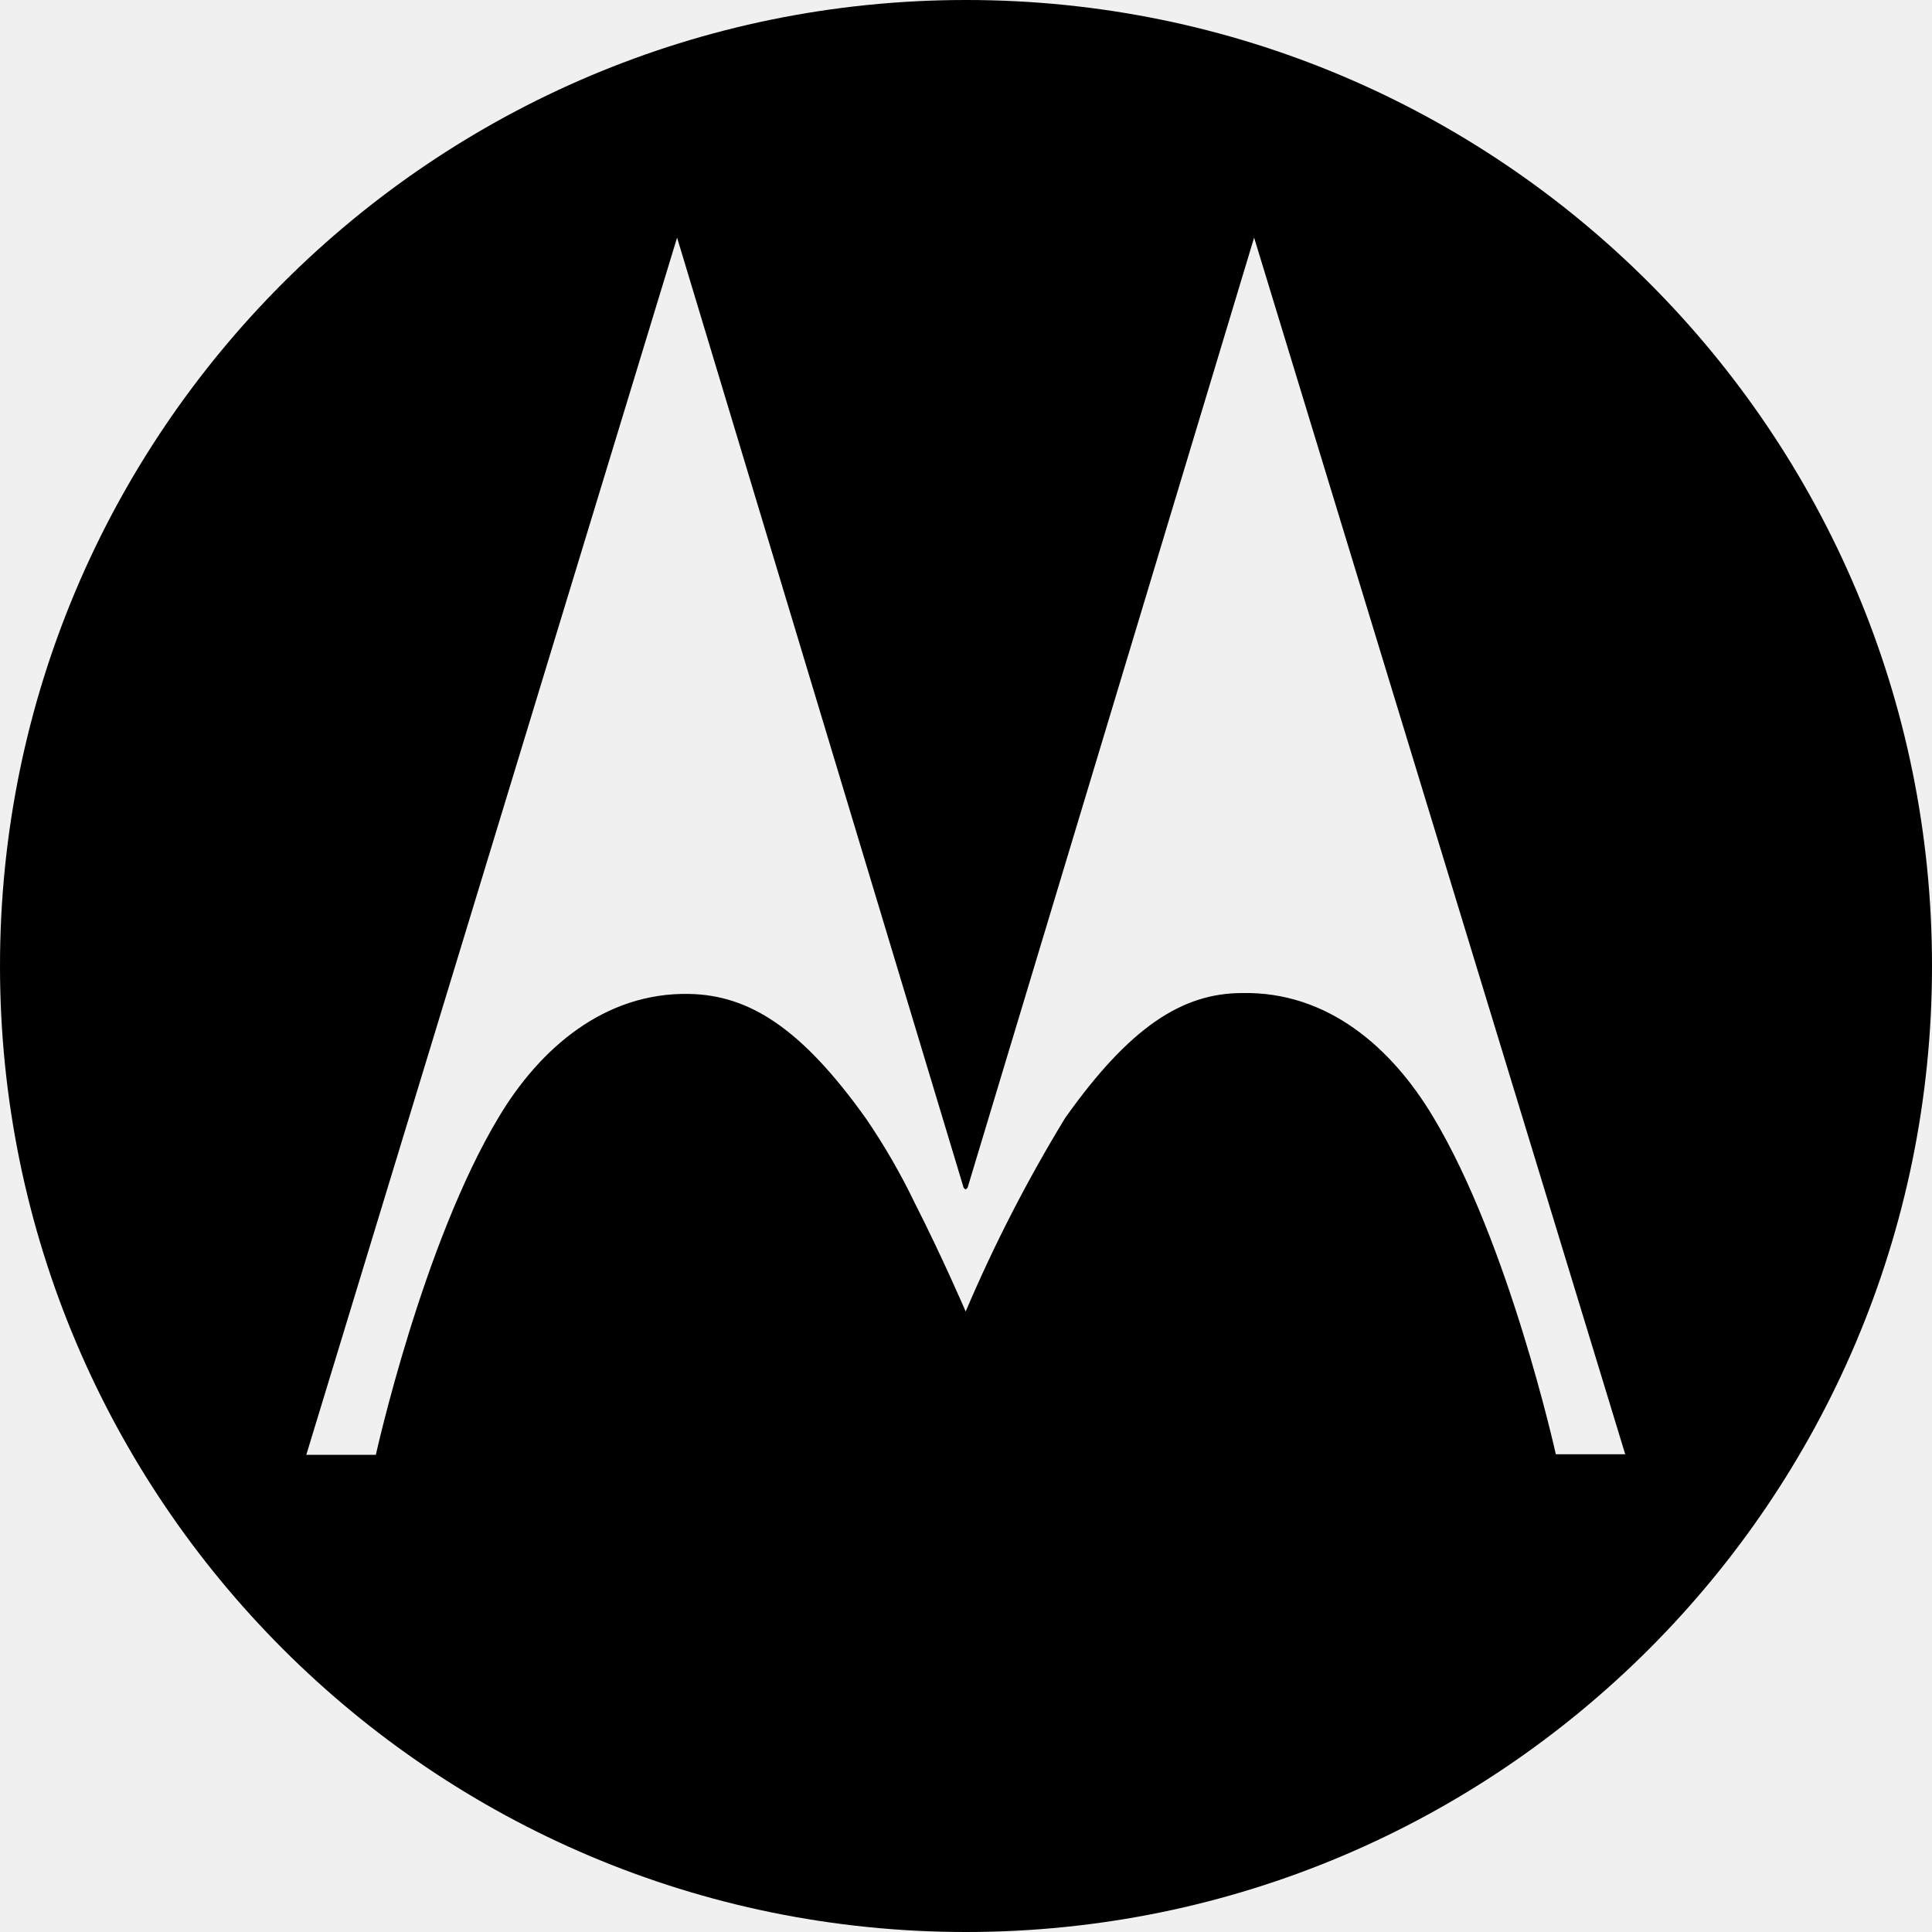
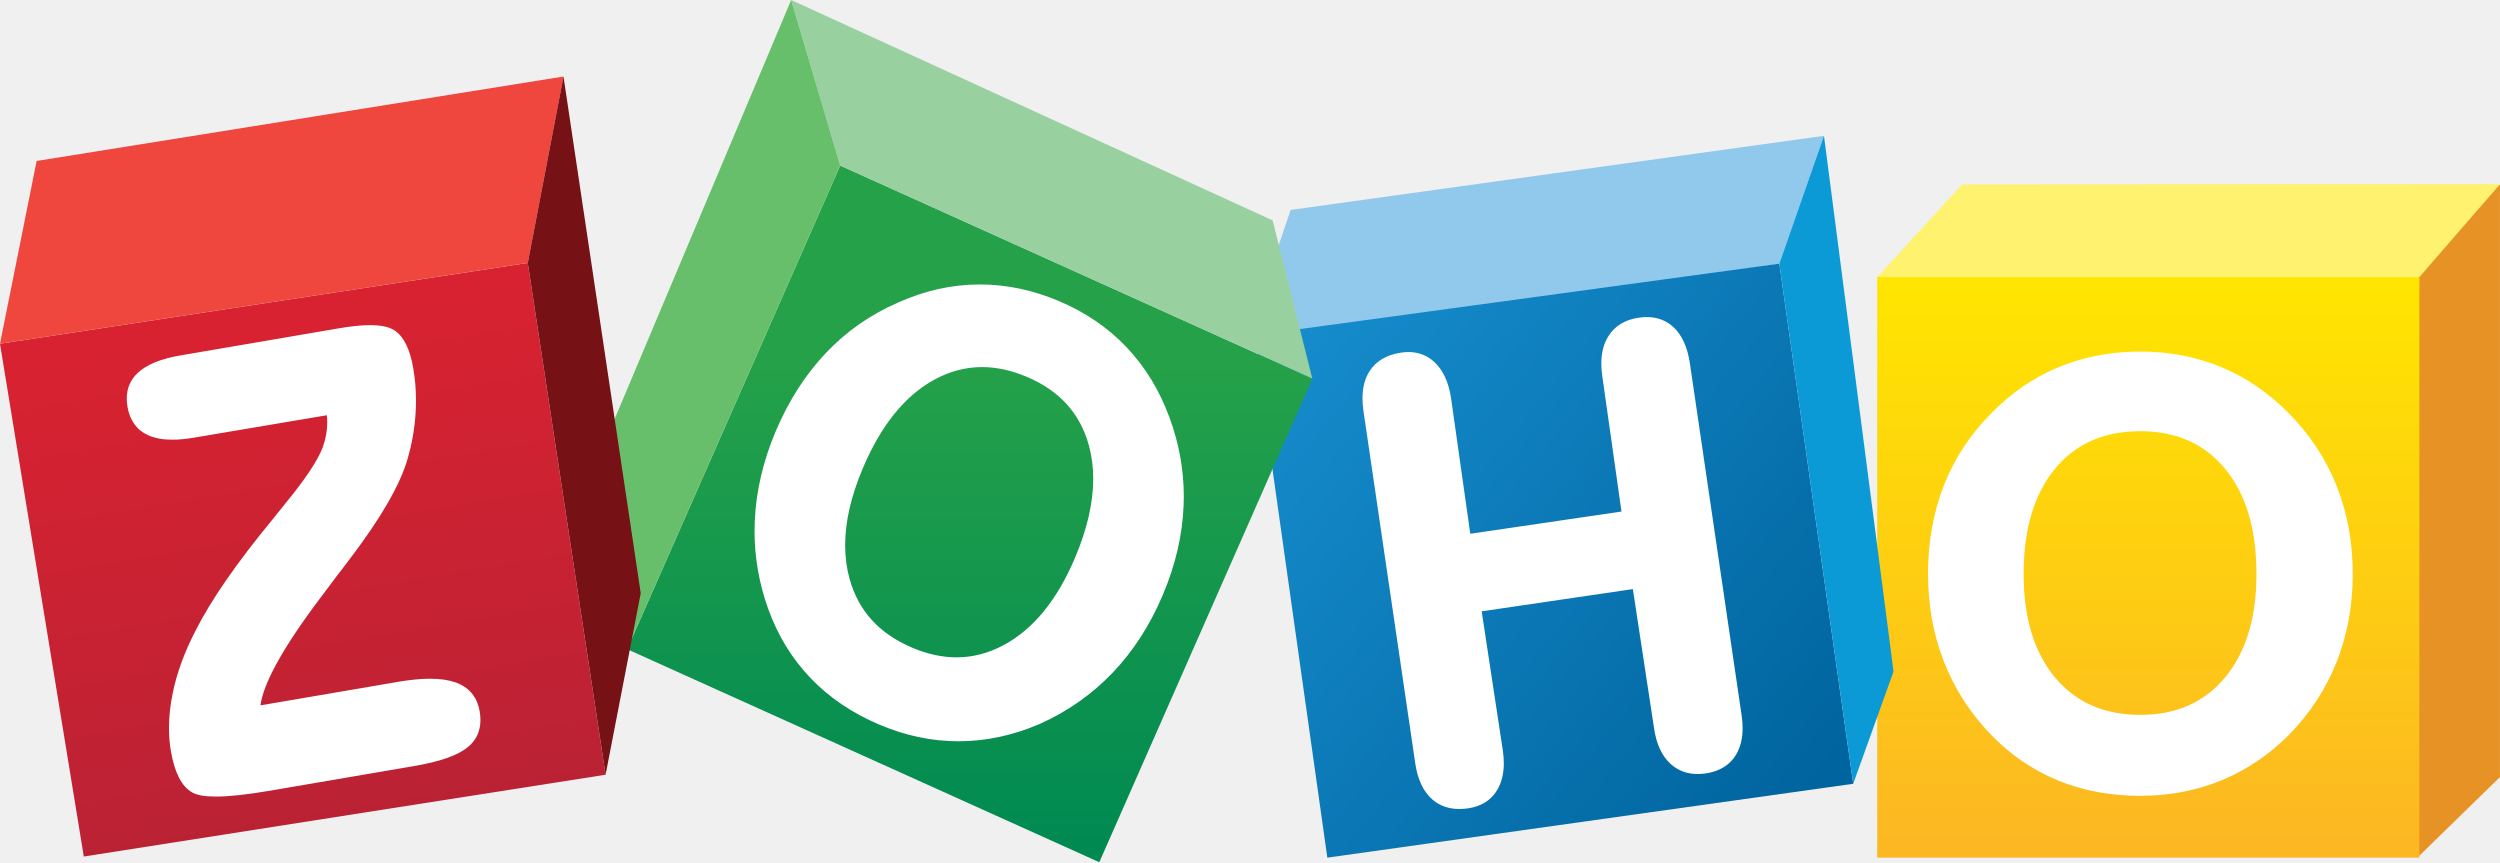
- <svg xmlns="http://www.w3.org/2000/svg" role="img" viewBox="0 0 24 24">
-   <path fill="currentColor" d="M12 0C5.373 0 0 5.373 0 12s5.373 12 12 12 12-5.373 12-12C24.002 5.375 18.632.002 12.007 0H12zm7.327 18.065s-.581-2.627-1.528-4.197c-.514-.857-1.308-1.553-2.368-1.532-.745 0-1.399.423-2.2 1.553-.469.77-.882 1.573-1.235 2.403 0 0-.29-.675-.63-1.343a8.038 8.038 0 0 0-.605-1.049c-.804-1.13-1.455-1.539-2.2-1.553-1.049-.021-1.854.675-2.364 1.528-.948 1.574-1.528 4.197-1.528 4.197h-.864l4.606-15.12 3.56 11.804.024.021.024-.021 3.56-11.804 4.61 15.113h-.862z" />
+ <svg xmlns="http://www.w3.org/2000/svg" width="290.01" height="100" version="1.1" viewBox="0 0 290.01 100" xml:space="preserve">
+   <defs>
+     <linearGradient id="linearGradient30" x2="1" gradientTransform="matrix(-7e-6 -164.3 -164.3 7e-6 636.24 170.92)" gradientUnits="userSpaceOnUse">
+       <stop stop-color="#ffe500" offset="0" />
+       <stop stop-color="#fcb822" offset="1" />
+     </linearGradient>
+     <linearGradient id="linearGradient56" x2="1" gradientTransform="matrix(161.08 -129.36 -129.36 -161.08 380.05 153.54)" gradientUnits="userSpaceOnUse">
+       <stop stop-color="#168ccc" offset="0" />
+       <stop stop-color="#00649e" offset="1" />
+     </linearGradient>
+     <clipPath id="clipPath70">
+       <path d="m248.83 206.33 139.83-63.093-63.094-143.23-139.83 63.089 63.094 143.24" />
+     </clipPath>
+     <linearGradient id="linearGradient84" x2="1" gradientTransform="matrix(-6e-6 -143.94 -143.94 6e-6 287.19 149.02)" gradientUnits="userSpaceOnUse">
+       <stop stop-color="#25a149" offset="0" />
+       <stop stop-color="#008a52" offset="1" />
+     </linearGradient>
+     <linearGradient id="linearGradient110" x2="1" gradientTransform="matrix(24.754 -149.44 -149.44 -24.754 78.386 163.11)" gradientUnits="userSpaceOnUse">
+       <stop stop-color="#d92231" offset="0" />
+       <stop stop-color="#ba2234" offset="1" />
+     </linearGradient>
+   </defs>
+   <g transform="matrix(1.3333 0 0 -1.3333 0 100.08)">
+     <g transform="matrix(.29378 0 0 .29378 0 .042373)">
+       <g transform="translate(740.38 200.84)">
+         <path d="m0 0v-175.61l-24.248-23.659v171.73l24.248 27.54" fill="#e79224" />
+       </g>
+       <path d="m716.52 173.3h-160.57v-171.94h160.57z" fill="url(#linearGradient30)" />
+       <g transform="translate(581.1 200.72)">
+         <path d="m0 0-25.151-27.424h160.57l23.857 27.54-159.28-0.116" fill="#fef26f" />
+       </g>
+       <g transform="translate(382.23 193.19)">
+         <path d="M 0,0 157.946,21.956 144.731,-15.916 -4.901,-39.646 -4.264,-12.575 0,0" fill="#91c9ed" />
+       </g>
+       <path d="m526.96 177.28 21.881-154.04-155.74-21.883-21.03 148.92 9.094 7.106 145.8 19.893" fill="url(#linearGradient56)" />
+       <g transform="translate(540.18 215.15)">
+         <path d="m0 0 0.122-0.93 20.484-157.73-11.94-33.25-21.881 154.04" fill="#0b9ad6" />
+       </g>
+       <g clip-path="url(#clipPath70)">
+         <path d="m0 255.36h740.38v-255.3h-740.38z" fill="url(#linearGradient84)" />
+       </g>
+       <g transform="translate(234.31 255.36)">
+         <path d="M 0,0 14.515,-49.028 154.343,-112.121 142.588,-65.273 0,0" fill="#98d0a0" />
+       </g>
+       <g transform="translate(234.31 255.36)">
+         <path d="m 0,0 -56.279,-133.569 7.7,-58.697 L 14.515,-49.028 0,0" fill="#68bf6b" />
+       </g>
+       <path d="m156.3 177.5 23.047-151.58-154.53-24.23-24.82 151.87 156.3 23.932" fill="url(#linearGradient110)" />
+       <g transform="translate(0 153.57)">
+         <path d="M 0,0 10.852,54.119 166.879,79.129 156.304,23.932 0,0" fill="#ef463d" />
+       </g>
+       <g transform="translate(166.88 232.7)">
+         <path d="M 0,0 22.877,-153.042 12.472,-206.773 -10.575,-55.197 0,0" fill="#761116" />
+       </g>
+       <g transform="translate(500.47 147.76)">
+         <path d="m0 0c-0.703 4.784-2.337 8.434-4.985 10.825-2.105 1.91-4.753 2.875-7.771 2.87-0.77 0-1.563-0.062-2.386-0.182-4.043-0.581-7.14-2.454-9.038-5.546-1.38-2.234-2.05-4.929-2.05-8.029 0-1.187 0.099-2.438 0.293-3.75l5.681-40.081-44.78-6.59-5.681 40.089c-0.687 4.66-2.298 8.273-4.91 10.729-2.109 1.991-4.739 3.009-7.705 3.002-0.7 0-1.419-0.056-2.153-0.164-4.215-0.607-7.425-2.445-9.374-5.491-1.414-2.194-2.096-4.902-2.096-8.051 0-1.209 0.103-2.487 0.298-3.835l15.322-104.24c0.703-4.793 2.38-8.435 5.135-10.789 2.149-1.839 4.843-2.764 7.929-2.758 0.843 0 1.72 0.066 2.625 0.2 3.855 0.558 6.833 2.423 8.629 5.511 1.287 2.195 1.913 4.832 1.913 7.85 0 1.208-0.099 2.474-0.295 3.8l-6.261 41.184 44.778 6.581 6.265-41.183c0.689-4.73 2.349-8.351 5.066-10.736 2.158-1.898 4.826-2.853 7.85-2.848 0.777 0 1.573 0.059 2.395 0.18 4.028 0.586 7.113 2.431 8.955 5.498 1.327 2.188 1.967 4.841 1.967 7.899 0 1.21-0.097 2.483-0.293 3.82zm-182.12-57.657c-5.269-12.41-12.224-20.924-20.83-25.641-4.612-2.527-9.338-3.777-14.227-3.779-4.248 0-8.627 0.949-13.149 2.863-9.786 4.172-15.882 10.877-18.521 20.334-0.882 3.173-1.326 6.508-1.326 10.013 0 6.941 1.742 14.556 5.256 22.841 5.388 12.704 12.421 21.371 21.034 26.117 4.599 2.535 9.329 3.794 14.234 3.794 4.295 0 8.733-0.961 13.33-2.912 9.724-4.137 15.759-10.857 18.35-20.357 0.842-3.106 1.266-6.375 1.266-9.817 0-7.088-1.791-14.909-5.417-23.456zm15.318 62.394c-5.494 5.794-12.167 10.351-19.993 13.67-7.768 3.3-15.622 4.946-23.537 4.946l-0.365-2e-3c-8.037-0.052-15.98-1.841-23.809-5.353v3e-3c-8.195-3.567-15.337-8.558-21.396-14.968-6.06-6.406-10.995-14.112-14.805-23.088-3.758-8.872-5.844-17.747-6.231-26.624-0.045-1.004-0.066-2.009-0.066-3.01 0-7.834 1.343-15.509 4.027-23.008 2.848-7.916 7.047-14.769 12.584-20.545 5.535-5.776 12.344-10.373 20.401-13.782v2e-3c7.706-3.274 15.531-4.912 23.457-4.908h0.203c7.994 0.037 15.922 1.75 23.76 5.117l7e-3 3e-3 5e-3 3e-3c8.245 3.679 15.436 8.737 21.568 15.139 6.129 6.408 11.084 14.092 14.872 23.017 3.787 8.924 5.85 17.809 6.189 26.647 0.032 0.852 0.048 1.702 0.048 2.55 0 7.947-1.404 15.734-4.214 23.352-2.974 8.094-7.214 15.047-12.705 20.839zm-193.97-102.44c-1.218 1.455-2.858 2.53-4.856 3.229-2.055 0.717-4.538 1.062-7.463 1.062-2.756 0-5.906-0.307-9.46-0.916l-40.787-6.971c0.431 3.143 1.992 7.274 4.744 12.308 3.074 5.64 7.605 12.414 13.591 20.3l3e-3 4e-3c2.054 2.745 3.624 4.842 4.709 6.29 0.779 0.965 1.864 2.384 3.27 4.26 9.33 12.24 15.105 22.206 17.319 30.028 1.267 4.435 2.038 8.904 2.317 13.405 0.076 1.232 0.111 2.455 0.111 3.669 0 3.225-0.264 6.401-0.798 9.526-0.486 2.848-1.187 5.217-2.127 7.118-0.94 1.897-2.133 3.34-3.606 4.25-1.661 1.011-3.998 1.44-7.055 1.445-2.524 0-5.551-0.306-9.094-0.91l-47.135-8.065c-5.708-0.978-9.923-2.658-12.612-5.19-2.137-2.005-3.241-4.602-3.23-7.583 0-0.778 0.071-1.583 0.215-2.416 0.663-4.005 2.75-6.942 6.115-8.436 1.986-0.896 4.386-1.324 7.187-1.324 1.908 0 4.004 0.199 6.294 0.589l39.451 6.653c0.067-0.697 0.113-1.393 0.113-2.083 0-2.465-0.427-4.872-1.282-7.242-1.171-3.265-4.097-7.933-8.76-13.867-1.321-1.62-3.345-4.144-6.072-7.564-10.639-12.888-18.259-23.876-22.87-33.016 0-4e-3 0-4e-3 -3e-3 -8e-3 0 0 0-4e-3 -1e-3 -4e-3 -3.273-6.291-5.545-12.488-6.791-18.588-0.726-3.558-1.093-6.974-1.093-10.252 0-2.347 0.188-4.619 0.565-6.818 0.54-3.155 1.319-5.758 2.368-7.82 1.049-2.053 2.387-3.588 4.039-4.496 1.538-0.834 3.798-1.165 6.909-1.174 3.949 0 9.265 0.582 15.994 1.73l42.768 7.313c7.574 1.303 12.841 3.109 15.902 5.623 2.446 2.009 3.713 4.767 3.7 8.016 0 0.822-0.076 1.671-0.229 2.554-0.359 2.109-1.142 3.918-2.36 5.371zm-36.248 39.569 3e-3 2e-3c-3e-3 -2e-3 -3e-3 -4e-3 -4e-3 -5e-3h-3e-3zm555.56-34.842c-6.152-7.435-14.437-11.125-25.131-11.137-10.767 0.012-19.086 3.69-25.272 11.087-6.168 7.403-9.29 17.581-9.294 30.645 4e-3 13.313 3.114 23.643 9.249 31.104 6.15 7.458 14.493 11.161 25.317 11.175 10.694-0.014 18.976-3.714 25.131-11.175 6.139-7.461 9.254-17.791 9.254-31.104 0-13.003-3.108-23.17-9.254-30.595zm33.001 56.66c-3.178 7.984-7.882 15.142-14.102 21.458-5.954 6.071-12.647 10.653-20.035 13.728-7.398 3.077-15.394 4.613-23.983 4.611-8.648 2e-3 -16.723-1.533-24.176-4.609-7.452-3.076-14.14-7.661-20.037-13.733-6.211-6.253-10.896-13.386-14.007-21.367-3.109-7.989-4.667-16.701-4.667-26.127 0-9.304 1.562-17.987 4.717-26.027 3.14-8.042 7.8-15.262 13.957-21.637 5.771-5.962 12.389-10.473 19.808-13.516 7.423-3.04 15.568-4.562 24.405-4.562 8.52 0 16.508 1.522 23.927 4.562 7.423 3.041 14.13 7.549 20.087 13.508 6.224 6.381 10.928 13.579 14.106 21.596 3.18 8.009 4.769 16.71 4.769 26.076s-1.589 18.052-4.769 26.039" fill="#fff" />
+       </g>
+     </g>
+   </g>
</svg>
